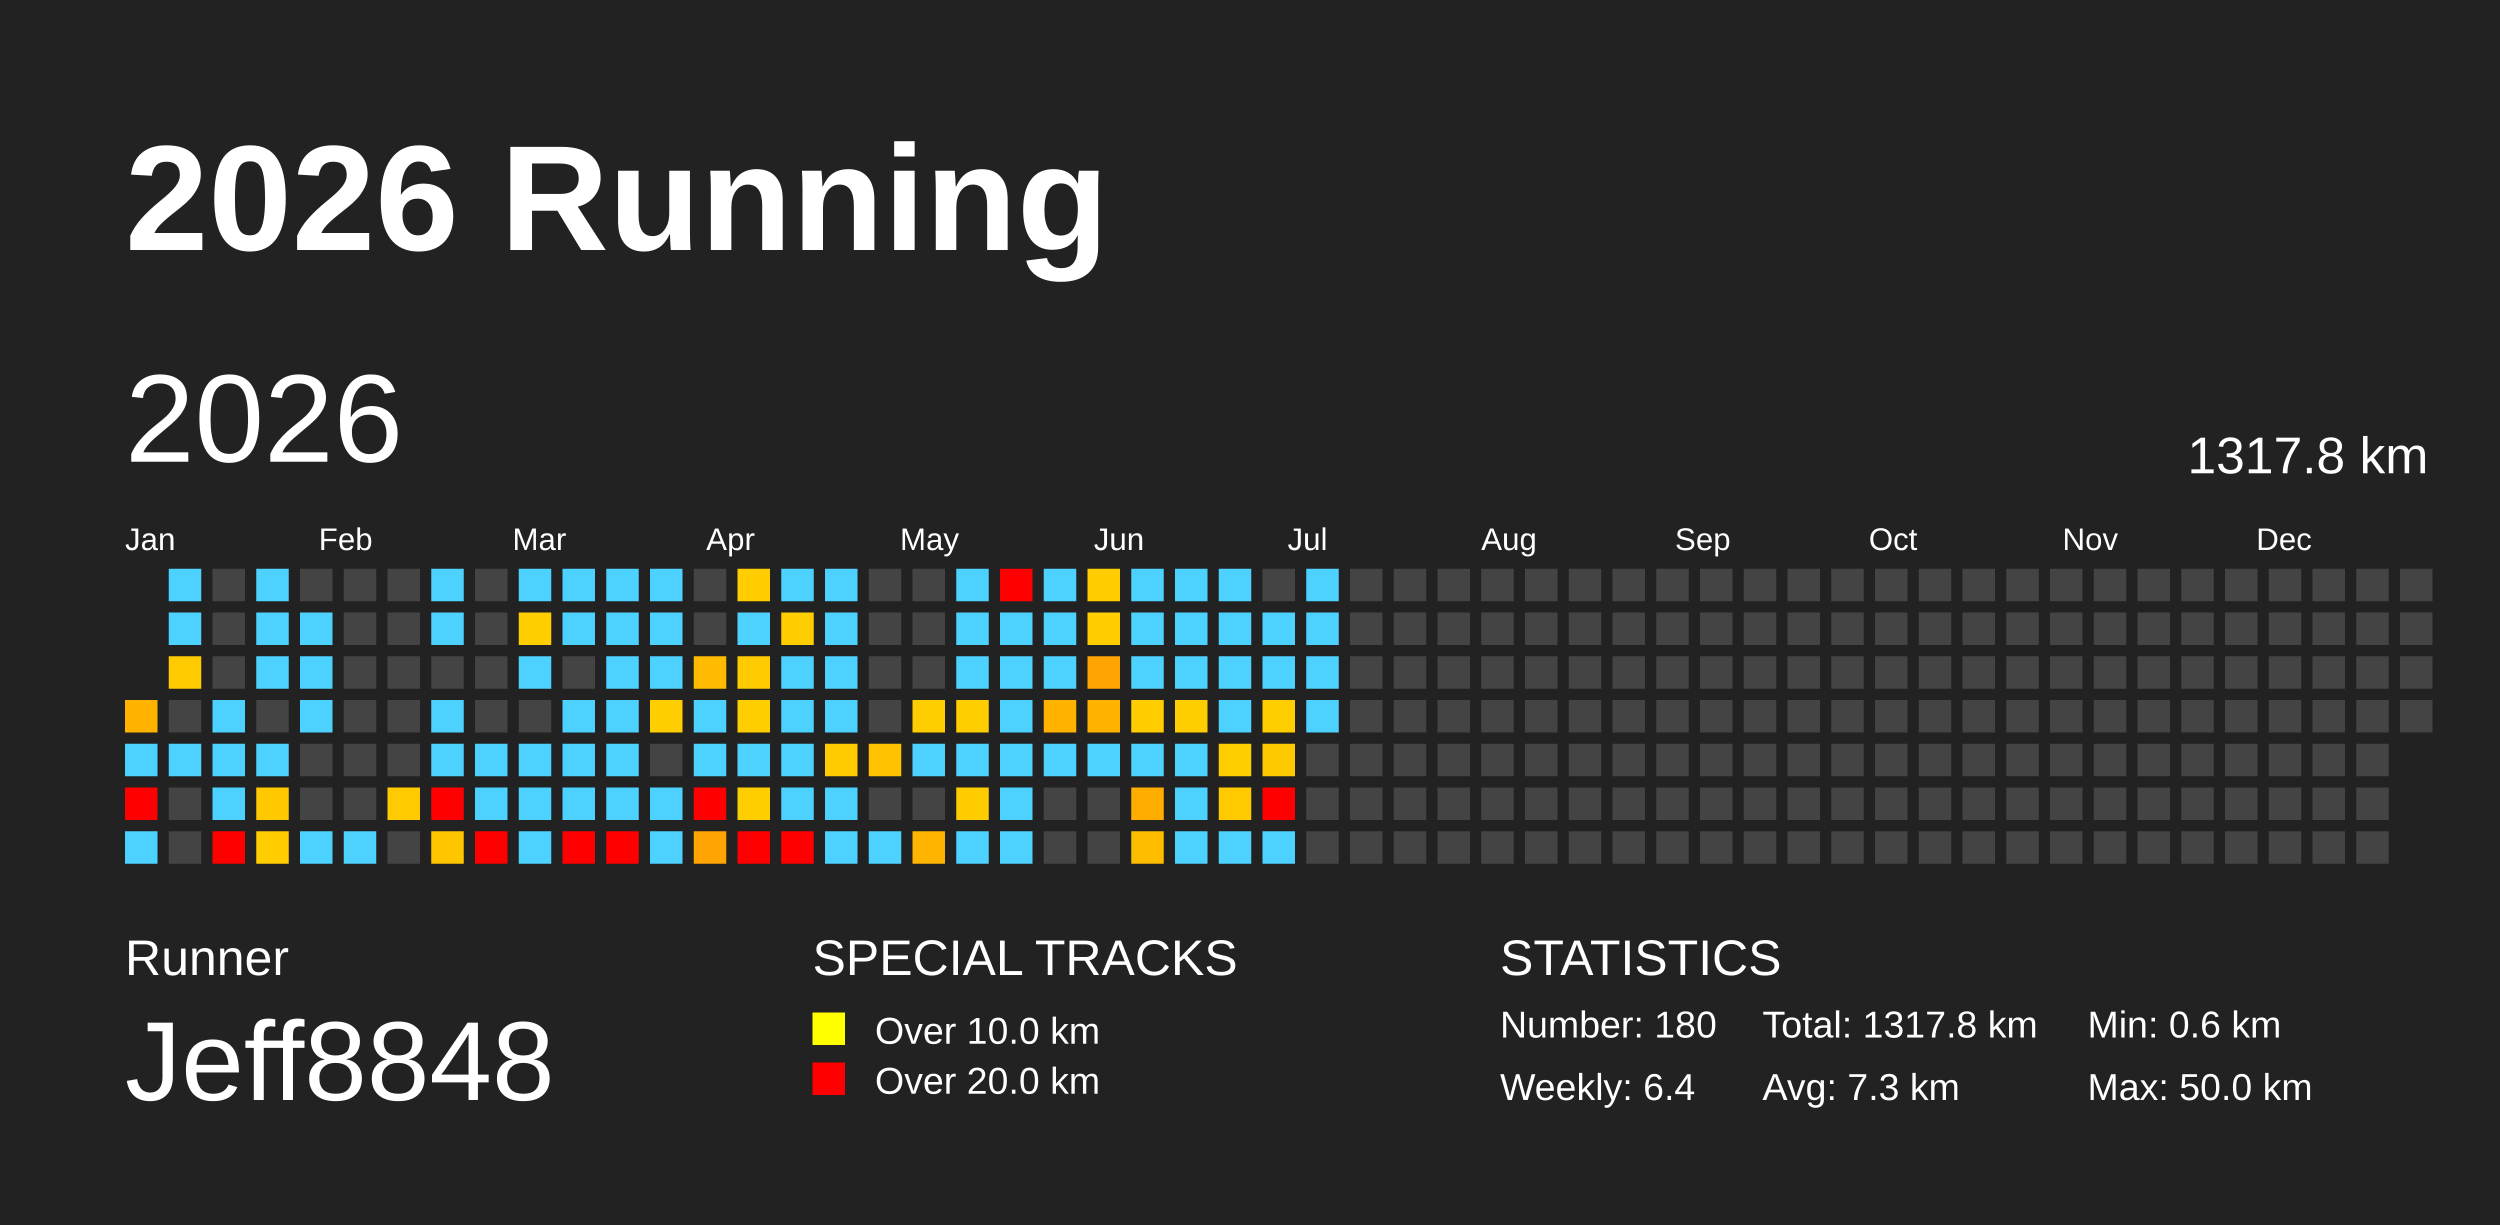
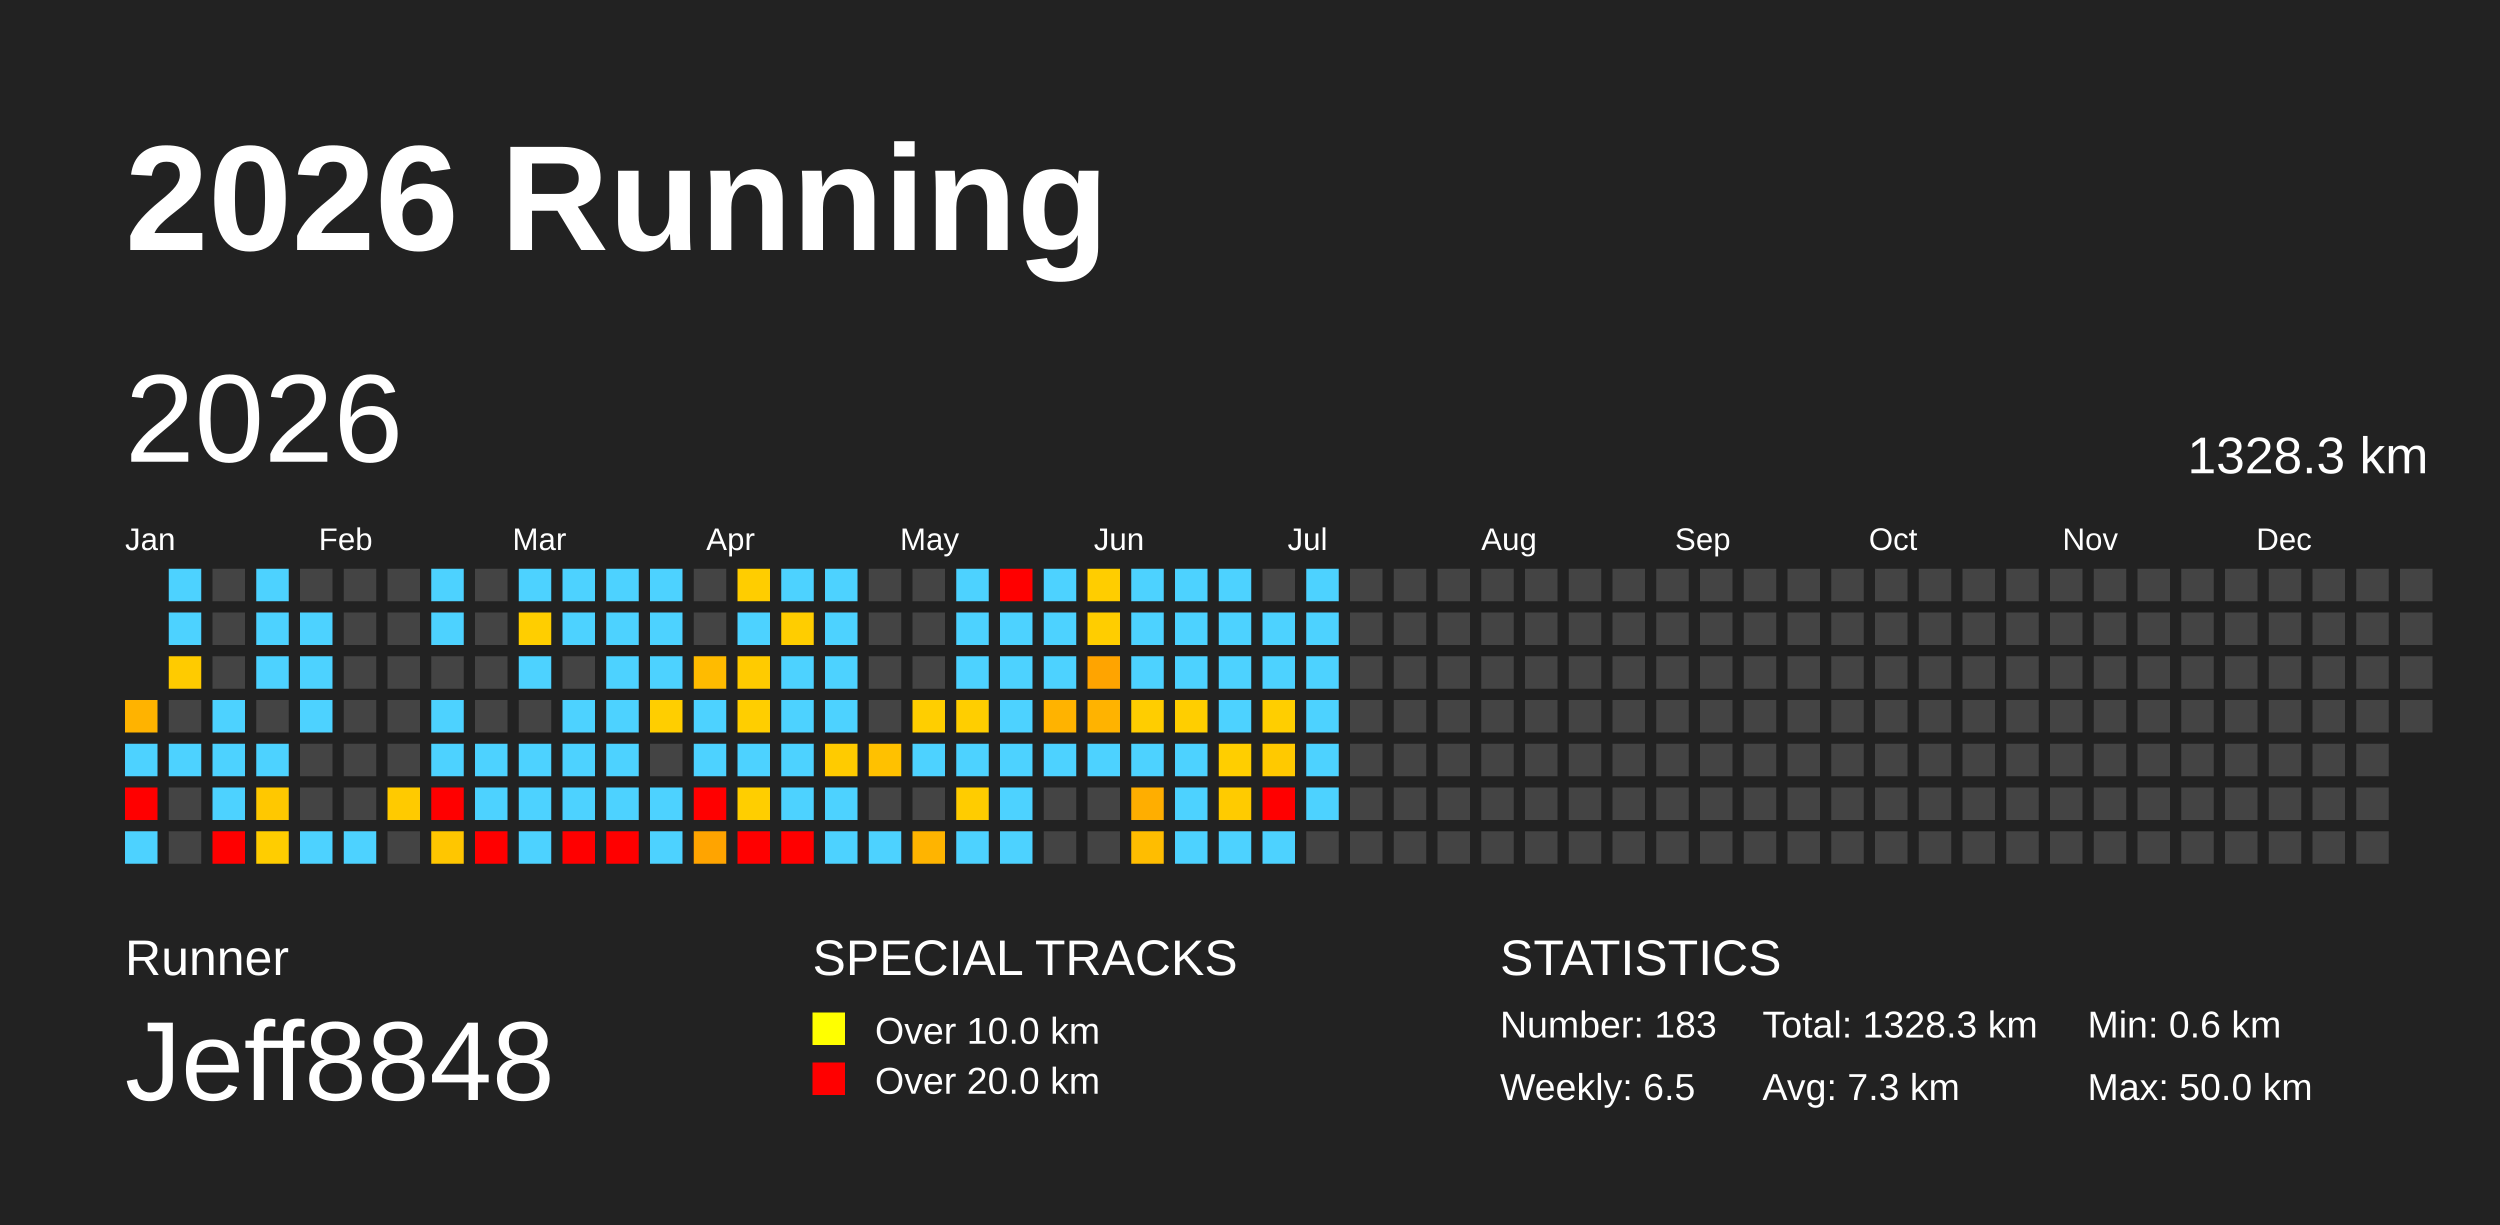
<svg xmlns="http://www.w3.org/2000/svg" baseProfile="full" height="98mm" version="1.1" viewBox="0,0,200,98" width="200mm">
  <defs />
  <rect fill="#222222" height="98" width="200" x="0" y="0" />
  <text fill="#FFFFFF" style="font-size:12px; font-family:Arial; font-weight:bold;" x="10" y="20">2026 Running</text>
  <text fill="#FFFFFF" style="font-size:4px; font-family:Arial" x="10" y="78">Runner</text>
  <text fill="#FFFFFF" style="font-size:9px; font-family:Arial" x="10" y="88">Jeff8848</text>
  <text fill="#FFFFFF" style="font-size:4px; font-family:Arial" x="65" y="78">SPECIAL TRACKS</text>
  <rect fill="yellow" height="2.6" width="2.6" x="65" y="81" />
  <text fill="#FFFFFF" style="font-size:3px; font-family:Arial" x="70" y="83.5">Over 10.0 km</text>
  <rect fill="red" height="2.6" width="2.6" x="65" y="85" />
  <text fill="#FFFFFF" style="font-size:3px; font-family:Arial" x="70" y="87.5">Over 20.0 km</text>
  <text fill="#FFFFFF" style="font-size:4px; font-family:Arial" x="120" y="78">STATISTICS</text>
-   <text fill="#FFFFFF" style="font-size:3px; font-family:Arial" x="120" y="83">Number: 180</text>
-   <text fill="#FFFFFF" style="font-size:3px; font-family:Arial" x="120" y="88">Weekly: 6.4</text>
-   <text fill="#FFFFFF" style="font-size:3px; font-family:Arial" x="141" y="83">Total: 1317.8 km</text>
+   <text fill="#FFFFFF" style="font-size:3px; font-family:Arial" x="120" y="83">Number: 183</text>
+   <text fill="#FFFFFF" style="font-size:3px; font-family:Arial" x="120" y="88">Weekly: 6.5</text>
+   <text fill="#FFFFFF" style="font-size:3px; font-family:Arial" x="141" y="83">Total: 1328.3 km</text>
  <text fill="#FFFFFF" style="font-size:3px; font-family:Arial" x="141" y="88">Avg: 7.3 km</text>
  <text fill="#FFFFFF" style="font-size:3px; font-family:Arial" x="167" y="83">Min: 0.6 km</text>
  <text fill="#FFFFFF" style="font-size:3px; font-family:Arial" x="167" y="88">Max: 50.0 km</text>
  <text dominant-baseline="hanging" fill="#FFFFFF" style="font-size:10.0px; font-family:Arial;" x="10" y="30">2026</text>
-   <text dominant-baseline="hanging" fill="#FFFFFF" style="font-size:4.125px; font-family:Arial;" x="175" y="35">1317.8 km</text>
+   <text dominant-baseline="hanging" fill="#FFFFFF" style="font-size:4.125px; font-family:Arial;" x="175" y="35">1328.3 km</text>
  <text fill="#FFFFFF" style="font-size:2.5px; font-family:Arial" x="10.0" y="44">Jan</text>
  <text fill="#FFFFFF" style="font-size:2.5px; font-family:Arial" x="25.5" y="44">Feb</text>
  <text fill="#FFFFFF" style="font-size:2.5px; font-family:Arial" x="41.0" y="44">Mar</text>
  <text fill="#FFFFFF" style="font-size:2.5px; font-family:Arial" x="56.5" y="44">Apr</text>
  <text fill="#FFFFFF" style="font-size:2.5px; font-family:Arial" x="72.0" y="44">May</text>
  <text fill="#FFFFFF" style="font-size:2.5px; font-family:Arial" x="87.5" y="44">Jun</text>
  <text fill="#FFFFFF" style="font-size:2.5px; font-family:Arial" x="103.0" y="44">Jul</text>
  <text fill="#FFFFFF" style="font-size:2.5px; font-family:Arial" x="118.5" y="44">Aug</text>
  <text fill="#FFFFFF" style="font-size:2.5px; font-family:Arial" x="134.0" y="44">Sep</text>
  <text fill="#FFFFFF" style="font-size:2.5px; font-family:Arial" x="149.5" y="44">Oct</text>
  <text fill="#FFFFFF" style="font-size:2.5px; font-family:Arial" x="165.0" y="44">Nov</text>
  <text fill="#FFFFFF" style="font-size:2.5px; font-family:Arial" x="180.5" y="44">Dec</text>
  <rect fill="#ffb300" height="2.6" width="2.6" x="10.0" y="56.0" />
  <rect fill="#4dd2ff" height="2.6" width="2.6" x="10.0" y="59.5" />
  <rect fill="red" height="2.6" width="2.6" x="10.0" y="63.0" />
  <rect fill="#4dd2ff" height="2.6" width="2.6" x="10.0" y="66.5" />
  <rect fill="#4dd2ff" height="2.6" width="2.6" x="13.5" y="45.5" />
  <rect fill="#4dd2ff" height="2.6" width="2.6" x="13.5" y="49.0" />
  <rect fill="#ffcb00" height="2.6" width="2.6" x="13.5" y="52.5" />
  <rect fill="#444444" height="2.6" width="2.6" x="13.5" y="56.0" />
  <rect fill="#4dd2ff" height="2.6" width="2.6" x="13.5" y="59.5" />
  <rect fill="#444444" height="2.6" width="2.6" x="13.5" y="63.0" />
  <rect fill="#444444" height="2.6" width="2.6" x="13.5" y="66.5" />
  <rect fill="#444444" height="2.6" width="2.6" x="17.0" y="45.5" />
  <rect fill="#444444" height="2.6" width="2.6" x="17.0" y="49.0" />
  <rect fill="#444444" height="2.6" width="2.6" x="17.0" y="52.5" />
  <rect fill="#4dd2ff" height="2.6" width="2.6" x="17.0" y="56.0" />
  <rect fill="#4dd2ff" height="2.6" width="2.6" x="17.0" y="59.5" />
  <rect fill="#4dd2ff" height="2.6" width="2.6" x="17.0" y="63.0" />
  <rect fill="red" height="2.6" width="2.6" x="17.0" y="66.5" />
  <rect fill="#4dd2ff" height="2.6" width="2.6" x="20.5" y="45.5" />
  <rect fill="#4dd2ff" height="2.6" width="2.6" x="20.5" y="49.0" />
  <rect fill="#4dd2ff" height="2.6" width="2.6" x="20.5" y="52.5" />
  <rect fill="#444444" height="2.6" width="2.6" x="20.5" y="56.0" />
  <rect fill="#4dd2ff" height="2.6" width="2.6" x="20.5" y="59.5" />
  <rect fill="#ffc800" height="2.6" width="2.6" x="20.5" y="63.0" />
  <rect fill="#ffcd00" height="2.6" width="2.6" x="20.5" y="66.5" />
  <rect fill="#444444" height="2.6" width="2.6" x="24.0" y="45.5" />
  <rect fill="#4dd2ff" height="2.6" width="2.6" x="24.0" y="49.0" />
  <rect fill="#4dd2ff" height="2.6" width="2.6" x="24.0" y="52.5" />
  <rect fill="#4dd2ff" height="2.6" width="2.6" x="24.0" y="56.0" />
  <rect fill="#444444" height="2.6" width="2.6" x="24.0" y="59.5" />
  <rect fill="#444444" height="2.6" width="2.6" x="24.0" y="63.0" />
  <rect fill="#4dd2ff" height="2.6" width="2.6" x="24.0" y="66.5" />
  <rect fill="#444444" height="2.6" width="2.6" x="27.5" y="45.5" />
  <rect fill="#444444" height="2.6" width="2.6" x="27.5" y="49.0" />
  <rect fill="#444444" height="2.6" width="2.6" x="27.5" y="52.5" />
  <rect fill="#444444" height="2.6" width="2.6" x="27.5" y="56.0" />
  <rect fill="#444444" height="2.6" width="2.6" x="27.5" y="59.5" />
  <rect fill="#444444" height="2.6" width="2.6" x="27.5" y="63.0" />
  <rect fill="#4dd2ff" height="2.6" width="2.6" x="27.5" y="66.5" />
  <rect fill="#444444" height="2.6" width="2.6" x="31.0" y="45.5" />
  <rect fill="#444444" height="2.6" width="2.6" x="31.0" y="49.0" />
  <rect fill="#444444" height="2.6" width="2.6" x="31.0" y="52.5" />
  <rect fill="#444444" height="2.6" width="2.6" x="31.0" y="56.0" />
  <rect fill="#444444" height="2.6" width="2.6" x="31.0" y="59.5" />
  <rect fill="#ffca00" height="2.6" width="2.6" x="31.0" y="63.0" />
  <rect fill="#444444" height="2.6" width="2.6" x="31.0" y="66.5" />
  <rect fill="#4dd2ff" height="2.6" width="2.6" x="34.5" y="45.5" />
  <rect fill="#4dd2ff" height="2.6" width="2.6" x="34.5" y="49.0" />
  <rect fill="#444444" height="2.6" width="2.6" x="34.5" y="52.5" />
  <rect fill="#4dd2ff" height="2.6" width="2.6" x="34.5" y="56.0" />
  <rect fill="#4dd2ff" height="2.6" width="2.6" x="34.5" y="59.5" />
  <rect fill="red" height="2.6" width="2.6" x="34.5" y="63.0" />
  <rect fill="#ffc600" height="2.6" width="2.6" x="34.5" y="66.5" />
  <rect fill="#444444" height="2.6" width="2.6" x="38.0" y="45.5" />
  <rect fill="#444444" height="2.6" width="2.6" x="38.0" y="49.0" />
  <rect fill="#444444" height="2.6" width="2.6" x="38.0" y="52.5" />
  <rect fill="#444444" height="2.6" width="2.6" x="38.0" y="56.0" />
  <rect fill="#4dd2ff" height="2.6" width="2.6" x="38.0" y="59.5" />
  <rect fill="#4dd2ff" height="2.6" width="2.6" x="38.0" y="63.0" />
  <rect fill="red" height="2.6" width="2.6" x="38.0" y="66.5" />
  <rect fill="#4dd2ff" height="2.6" width="2.6" x="41.5" y="45.5" />
  <rect fill="#ffce00" height="2.6" width="2.6" x="41.5" y="49.0" />
  <rect fill="#4dd2ff" height="2.6" width="2.6" x="41.5" y="52.5" />
  <rect fill="#444444" height="2.6" width="2.6" x="41.5" y="56.0" />
  <rect fill="#4dd2ff" height="2.6" width="2.6" x="41.5" y="59.5" />
  <rect fill="#4dd2ff" height="2.6" width="2.6" x="41.5" y="63.0" />
  <rect fill="#4dd2ff" height="2.6" width="2.6" x="41.5" y="66.5" />
  <rect fill="#4dd2ff" height="2.6" width="2.6" x="45.0" y="45.5" />
  <rect fill="#4dd2ff" height="2.6" width="2.6" x="45.0" y="49.0" />
  <rect fill="#444444" height="2.6" width="2.6" x="45.0" y="52.5" />
  <rect fill="#4dd2ff" height="2.6" width="2.6" x="45.0" y="56.0" />
  <rect fill="#4dd2ff" height="2.6" width="2.6" x="45.0" y="59.5" />
  <rect fill="#4dd2ff" height="2.6" width="2.6" x="45.0" y="63.0" />
  <rect fill="red" height="2.6" width="2.6" x="45.0" y="66.5" />
  <rect fill="#4dd2ff" height="2.6" width="2.6" x="48.5" y="45.5" />
  <rect fill="#4dd2ff" height="2.6" width="2.6" x="48.5" y="49.0" />
  <rect fill="#4dd2ff" height="2.6" width="2.6" x="48.5" y="52.5" />
  <rect fill="#4dd2ff" height="2.6" width="2.6" x="48.5" y="56.0" />
  <rect fill="#4dd2ff" height="2.6" width="2.6" x="48.5" y="59.5" />
  <rect fill="#4dd2ff" height="2.6" width="2.6" x="48.5" y="63.0" />
  <rect fill="red" height="2.6" width="2.6" x="48.5" y="66.5" />
  <rect fill="#4dd2ff" height="2.6" width="2.6" x="52.0" y="45.5" />
  <rect fill="#4dd2ff" height="2.6" width="2.6" x="52.0" y="49.0" />
  <rect fill="#4dd2ff" height="2.6" width="2.6" x="52.0" y="52.5" />
  <rect fill="#ffce00" height="2.6" width="2.6" x="52.0" y="56.0" />
  <rect fill="#444444" height="2.6" width="2.6" x="52.0" y="59.5" />
  <rect fill="#4dd2ff" height="2.6" width="2.6" x="52.0" y="63.0" />
  <rect fill="#4dd2ff" height="2.6" width="2.6" x="52.0" y="66.5" />
  <rect fill="#444444" height="2.6" width="2.6" x="55.5" y="45.5" />
  <rect fill="#444444" height="2.6" width="2.6" x="55.5" y="49.0" />
  <rect fill="#ffbb00" height="2.6" width="2.6" x="55.5" y="52.5" />
  <rect fill="#4dd2ff" height="2.6" width="2.6" x="55.5" y="56.0" />
  <rect fill="#4dd2ff" height="2.6" width="2.6" x="55.5" y="59.5" />
  <rect fill="red" height="2.6" width="2.6" x="55.5" y="63.0" />
  <rect fill="#ffa400" height="2.6" width="2.6" x="55.5" y="66.5" />
  <rect fill="#ffcd00" height="2.6" width="2.6" x="59.0" y="45.5" />
  <rect fill="#4dd2ff" height="2.6" width="2.6" x="59.0" y="49.0" />
  <rect fill="#ffcb00" height="2.6" width="2.6" x="59.0" y="52.5" />
  <rect fill="#ffce00" height="2.6" width="2.6" x="59.0" y="56.0" />
  <rect fill="#4dd2ff" height="2.6" width="2.6" x="59.0" y="59.5" />
  <rect fill="#ffce00" height="2.6" width="2.6" x="59.0" y="63.0" />
  <rect fill="red" height="2.6" width="2.6" x="59.0" y="66.5" />
  <rect fill="#4dd2ff" height="2.6" width="2.6" x="62.5" y="45.5" />
  <rect fill="#ffcd00" height="2.6" width="2.6" x="62.5" y="49.0" />
  <rect fill="#4dd2ff" height="2.6" width="2.6" x="62.5" y="52.5" />
  <rect fill="#4dd2ff" height="2.6" width="2.6" x="62.5" y="56.0" />
  <rect fill="#4dd2ff" height="2.6" width="2.6" x="62.5" y="59.5" />
  <rect fill="#4dd2ff" height="2.6" width="2.6" x="62.5" y="63.0" />
  <rect fill="red" height="2.6" width="2.6" x="62.5" y="66.5" />
  <rect fill="#4dd2ff" height="2.6" width="2.6" x="66.0" y="45.5" />
  <rect fill="#4dd2ff" height="2.6" width="2.6" x="66.0" y="49.0" />
  <rect fill="#4dd2ff" height="2.6" width="2.6" x="66.0" y="52.5" />
  <rect fill="#4dd2ff" height="2.6" width="2.6" x="66.0" y="56.0" />
  <rect fill="#ffcb00" height="2.6" width="2.6" x="66.0" y="59.5" />
  <rect fill="#4dd2ff" height="2.6" width="2.6" x="66.0" y="63.0" />
  <rect fill="#4dd2ff" height="2.6" width="2.6" x="66.0" y="66.5" />
  <rect fill="#444444" height="2.6" width="2.6" x="69.5" y="45.5" />
  <rect fill="#444444" height="2.6" width="2.6" x="69.5" y="49.0" />
  <rect fill="#444444" height="2.6" width="2.6" x="69.5" y="52.5" />
  <rect fill="#444444" height="2.6" width="2.6" x="69.5" y="56.0" />
  <rect fill="#ffc100" height="2.6" width="2.6" x="69.5" y="59.5" />
  <rect fill="#444444" height="2.6" width="2.6" x="69.5" y="63.0" />
  <rect fill="#4dd2ff" height="2.6" width="2.6" x="69.5" y="66.5" />
  <rect fill="#444444" height="2.6" width="2.6" x="73.0" y="45.5" />
  <rect fill="#444444" height="2.6" width="2.6" x="73.0" y="49.0" />
  <rect fill="#444444" height="2.6" width="2.6" x="73.0" y="52.5" />
  <rect fill="#ffce00" height="2.6" width="2.6" x="73.0" y="56.0" />
  <rect fill="#4dd2ff" height="2.6" width="2.6" x="73.0" y="59.5" />
  <rect fill="#444444" height="2.6" width="2.6" x="73.0" y="63.0" />
  <rect fill="#ffb400" height="2.6" width="2.6" x="73.0" y="66.5" />
  <rect fill="#4dd2ff" height="2.6" width="2.6" x="76.5" y="45.5" />
  <rect fill="#4dd2ff" height="2.6" width="2.6" x="76.5" y="49.0" />
  <rect fill="#4dd2ff" height="2.6" width="2.6" x="76.5" y="52.5" />
  <rect fill="#ffce00" height="2.6" width="2.6" x="76.5" y="56.0" />
  <rect fill="#4dd2ff" height="2.6" width="2.6" x="76.5" y="59.5" />
  <rect fill="#ffcc00" height="2.6" width="2.6" x="76.5" y="63.0" />
  <rect fill="#4dd2ff" height="2.6" width="2.6" x="76.5" y="66.5" />
  <rect fill="red" height="2.6" width="2.6" x="80.0" y="45.5" />
  <rect fill="#4dd2ff" height="2.6" width="2.6" x="80.0" y="49.0" />
  <rect fill="#4dd2ff" height="2.6" width="2.6" x="80.0" y="52.5" />
  <rect fill="#4dd2ff" height="2.6" width="2.6" x="80.0" y="56.0" />
  <rect fill="#4dd2ff" height="2.6" width="2.6" x="80.0" y="59.5" />
  <rect fill="#4dd2ff" height="2.6" width="2.6" x="80.0" y="63.0" />
  <rect fill="#4dd2ff" height="2.6" width="2.6" x="80.0" y="66.5" />
  <rect fill="#4dd2ff" height="2.6" width="2.6" x="83.5" y="45.5" />
  <rect fill="#4dd2ff" height="2.6" width="2.6" x="83.5" y="49.0" />
  <rect fill="#4dd2ff" height="2.6" width="2.6" x="83.5" y="52.5" />
  <rect fill="#ffb300" height="2.6" width="2.6" x="83.5" y="56.0" />
  <rect fill="#4dd2ff" height="2.6" width="2.6" x="83.5" y="59.5" />
  <rect fill="#444444" height="2.6" width="2.6" x="83.5" y="63.0" />
  <rect fill="#444444" height="2.6" width="2.6" x="83.5" y="66.5" />
  <rect fill="#ffcd00" height="2.6" width="2.6" x="87.0" y="45.5" />
  <rect fill="#ffcd00" height="2.6" width="2.6" x="87.0" y="49.0" />
  <rect fill="#ffa400" height="2.6" width="2.6" x="87.0" y="52.5" />
  <rect fill="#ffb300" height="2.6" width="2.6" x="87.0" y="56.0" />
  <rect fill="#4dd2ff" height="2.6" width="2.6" x="87.0" y="59.5" />
  <rect fill="#444444" height="2.6" width="2.6" x="87.0" y="63.0" />
  <rect fill="#444444" height="2.6" width="2.6" x="87.0" y="66.5" />
  <rect fill="#4dd2ff" height="2.6" width="2.6" x="90.5" y="45.5" />
  <rect fill="#4dd2ff" height="2.6" width="2.6" x="90.5" y="49.0" />
  <rect fill="#4dd2ff" height="2.6" width="2.6" x="90.5" y="52.5" />
  <rect fill="#ffcd00" height="2.6" width="2.6" x="90.5" y="56.0" />
  <rect fill="#4dd2ff" height="2.6" width="2.6" x="90.5" y="59.5" />
  <rect fill="#ffae00" height="2.6" width="2.6" x="90.5" y="63.0" />
  <rect fill="#ffbd00" height="2.6" width="2.6" x="90.5" y="66.5" />
  <rect fill="#4dd2ff" height="2.6" width="2.6" x="94.0" y="45.5" />
  <rect fill="#4dd2ff" height="2.6" width="2.6" x="94.0" y="49.0" />
  <rect fill="#4dd2ff" height="2.6" width="2.6" x="94.0" y="52.5" />
  <rect fill="#ffce00" height="2.6" width="2.6" x="94.0" y="56.0" />
  <rect fill="#4dd2ff" height="2.6" width="2.6" x="94.0" y="59.5" />
  <rect fill="#4dd2ff" height="2.6" width="2.6" x="94.0" y="63.0" />
  <rect fill="#4dd2ff" height="2.6" width="2.6" x="94.0" y="66.5" />
  <rect fill="#4dd2ff" height="2.6" width="2.6" x="97.5" y="45.5" />
  <rect fill="#4dd2ff" height="2.6" width="2.6" x="97.5" y="49.0" />
  <rect fill="#4dd2ff" height="2.6" width="2.6" x="97.5" y="52.5" />
  <rect fill="#4dd2ff" height="2.6" width="2.6" x="97.5" y="56.0" />
  <rect fill="#ffce00" height="2.6" width="2.6" x="97.5" y="59.5" />
  <rect fill="#ffcb00" height="2.6" width="2.6" x="97.5" y="63.0" />
  <rect fill="#4dd2ff" height="2.6" width="2.6" x="97.5" y="66.5" />
  <rect fill="#444444" height="2.6" width="2.6" x="101.0" y="45.5" />
  <rect fill="#4dd2ff" height="2.6" width="2.6" x="101.0" y="49.0" />
  <rect fill="#4dd2ff" height="2.6" width="2.6" x="101.0" y="52.5" />
  <rect fill="#ffce00" height="2.6" width="2.6" x="101.0" y="56.0" />
  <rect fill="#ffc900" height="2.6" width="2.6" x="101.0" y="59.5" />
  <rect fill="red" height="2.6" width="2.6" x="101.0" y="63.0" />
  <rect fill="#4dd2ff" height="2.6" width="2.6" x="101.0" y="66.5" />
  <rect fill="#4dd2ff" height="2.6" width="2.6" x="104.5" y="45.5" />
  <rect fill="#4dd2ff" height="2.6" width="2.6" x="104.5" y="49.0" />
  <rect fill="#4dd2ff" height="2.6" width="2.6" x="104.5" y="52.5" />
  <rect fill="#4dd2ff" height="2.6" width="2.6" x="104.5" y="56.0" />
-   <rect fill="#444444" height="2.6" width="2.6" x="104.5" y="59.5" />
-   <rect fill="#444444" height="2.6" width="2.6" x="104.5" y="63.0" />
+   <rect fill="#4dd2ff" height="2.6" width="2.6" x="104.5" y="59.5" />
+   <rect fill="#4dd2ff" height="2.6" width="2.6" x="104.5" y="63.0" />
  <rect fill="#444444" height="2.6" width="2.6" x="104.5" y="66.5" />
  <rect fill="#444444" height="2.6" width="2.6" x="108.0" y="45.5" />
  <rect fill="#444444" height="2.6" width="2.6" x="108.0" y="49.0" />
  <rect fill="#444444" height="2.6" width="2.6" x="108.0" y="52.5" />
  <rect fill="#444444" height="2.6" width="2.6" x="108.0" y="56.0" />
  <rect fill="#444444" height="2.6" width="2.6" x="108.0" y="59.5" />
  <rect fill="#444444" height="2.6" width="2.6" x="108.0" y="63.0" />
  <rect fill="#444444" height="2.6" width="2.6" x="108.0" y="66.5" />
  <rect fill="#444444" height="2.6" width="2.6" x="111.5" y="45.5" />
  <rect fill="#444444" height="2.6" width="2.6" x="111.5" y="49.0" />
  <rect fill="#444444" height="2.6" width="2.6" x="111.5" y="52.5" />
  <rect fill="#444444" height="2.6" width="2.6" x="111.5" y="56.0" />
  <rect fill="#444444" height="2.6" width="2.6" x="111.5" y="59.5" />
  <rect fill="#444444" height="2.6" width="2.6" x="111.5" y="63.0" />
  <rect fill="#444444" height="2.6" width="2.6" x="111.5" y="66.5" />
  <rect fill="#444444" height="2.6" width="2.6" x="115.0" y="45.5" />
  <rect fill="#444444" height="2.6" width="2.6" x="115.0" y="49.0" />
  <rect fill="#444444" height="2.6" width="2.6" x="115.0" y="52.5" />
  <rect fill="#444444" height="2.6" width="2.6" x="115.0" y="56.0" />
  <rect fill="#444444" height="2.6" width="2.6" x="115.0" y="59.5" />
  <rect fill="#444444" height="2.6" width="2.6" x="115.0" y="63.0" />
  <rect fill="#444444" height="2.6" width="2.6" x="115.0" y="66.5" />
  <rect fill="#444444" height="2.6" width="2.6" x="118.5" y="45.5" />
  <rect fill="#444444" height="2.6" width="2.6" x="118.5" y="49.0" />
  <rect fill="#444444" height="2.6" width="2.6" x="118.5" y="52.5" />
  <rect fill="#444444" height="2.6" width="2.6" x="118.5" y="56.0" />
  <rect fill="#444444" height="2.6" width="2.6" x="118.5" y="59.5" />
  <rect fill="#444444" height="2.6" width="2.6" x="118.5" y="63.0" />
  <rect fill="#444444" height="2.6" width="2.6" x="118.5" y="66.5" />
  <rect fill="#444444" height="2.6" width="2.6" x="122.0" y="45.5" />
  <rect fill="#444444" height="2.6" width="2.6" x="122.0" y="49.0" />
  <rect fill="#444444" height="2.6" width="2.6" x="122.0" y="52.5" />
  <rect fill="#444444" height="2.6" width="2.6" x="122.0" y="56.0" />
  <rect fill="#444444" height="2.6" width="2.6" x="122.0" y="59.5" />
  <rect fill="#444444" height="2.6" width="2.6" x="122.0" y="63.0" />
  <rect fill="#444444" height="2.6" width="2.6" x="122.0" y="66.5" />
  <rect fill="#444444" height="2.6" width="2.6" x="125.5" y="45.5" />
  <rect fill="#444444" height="2.6" width="2.6" x="125.5" y="49.0" />
  <rect fill="#444444" height="2.6" width="2.6" x="125.5" y="52.5" />
  <rect fill="#444444" height="2.6" width="2.6" x="125.5" y="56.0" />
  <rect fill="#444444" height="2.6" width="2.6" x="125.5" y="59.5" />
  <rect fill="#444444" height="2.6" width="2.6" x="125.5" y="63.0" />
  <rect fill="#444444" height="2.6" width="2.6" x="125.5" y="66.5" />
  <rect fill="#444444" height="2.6" width="2.6" x="129.0" y="45.5" />
  <rect fill="#444444" height="2.6" width="2.6" x="129.0" y="49.0" />
  <rect fill="#444444" height="2.6" width="2.6" x="129.0" y="52.5" />
  <rect fill="#444444" height="2.6" width="2.6" x="129.0" y="56.0" />
  <rect fill="#444444" height="2.6" width="2.6" x="129.0" y="59.5" />
  <rect fill="#444444" height="2.6" width="2.6" x="129.0" y="63.0" />
  <rect fill="#444444" height="2.6" width="2.6" x="129.0" y="66.5" />
  <rect fill="#444444" height="2.6" width="2.6" x="132.5" y="45.5" />
  <rect fill="#444444" height="2.6" width="2.6" x="132.5" y="49.0" />
  <rect fill="#444444" height="2.6" width="2.6" x="132.5" y="52.5" />
  <rect fill="#444444" height="2.6" width="2.6" x="132.5" y="56.0" />
  <rect fill="#444444" height="2.6" width="2.6" x="132.5" y="59.5" />
  <rect fill="#444444" height="2.6" width="2.6" x="132.5" y="63.0" />
  <rect fill="#444444" height="2.6" width="2.6" x="132.5" y="66.5" />
  <rect fill="#444444" height="2.6" width="2.6" x="136.0" y="45.5" />
  <rect fill="#444444" height="2.6" width="2.6" x="136.0" y="49.0" />
  <rect fill="#444444" height="2.6" width="2.6" x="136.0" y="52.5" />
  <rect fill="#444444" height="2.6" width="2.6" x="136.0" y="56.0" />
  <rect fill="#444444" height="2.6" width="2.6" x="136.0" y="59.5" />
  <rect fill="#444444" height="2.6" width="2.6" x="136.0" y="63.0" />
  <rect fill="#444444" height="2.6" width="2.6" x="136.0" y="66.5" />
  <rect fill="#444444" height="2.6" width="2.6" x="139.5" y="45.5" />
  <rect fill="#444444" height="2.6" width="2.6" x="139.5" y="49.0" />
  <rect fill="#444444" height="2.6" width="2.6" x="139.5" y="52.5" />
  <rect fill="#444444" height="2.6" width="2.6" x="139.5" y="56.0" />
  <rect fill="#444444" height="2.6" width="2.6" x="139.5" y="59.5" />
  <rect fill="#444444" height="2.6" width="2.6" x="139.5" y="63.0" />
  <rect fill="#444444" height="2.6" width="2.6" x="139.5" y="66.5" />
  <rect fill="#444444" height="2.6" width="2.6" x="143.0" y="45.5" />
  <rect fill="#444444" height="2.6" width="2.6" x="143.0" y="49.0" />
  <rect fill="#444444" height="2.6" width="2.6" x="143.0" y="52.5" />
  <rect fill="#444444" height="2.6" width="2.6" x="143.0" y="56.0" />
  <rect fill="#444444" height="2.6" width="2.6" x="143.0" y="59.5" />
  <rect fill="#444444" height="2.6" width="2.6" x="143.0" y="63.0" />
  <rect fill="#444444" height="2.6" width="2.6" x="143.0" y="66.5" />
  <rect fill="#444444" height="2.6" width="2.6" x="146.5" y="45.5" />
  <rect fill="#444444" height="2.6" width="2.6" x="146.5" y="49.0" />
  <rect fill="#444444" height="2.6" width="2.6" x="146.5" y="52.5" />
  <rect fill="#444444" height="2.6" width="2.6" x="146.5" y="56.0" />
  <rect fill="#444444" height="2.6" width="2.6" x="146.5" y="59.5" />
  <rect fill="#444444" height="2.6" width="2.6" x="146.5" y="63.0" />
  <rect fill="#444444" height="2.6" width="2.6" x="146.5" y="66.5" />
  <rect fill="#444444" height="2.6" width="2.6" x="150.0" y="45.5" />
  <rect fill="#444444" height="2.6" width="2.6" x="150.0" y="49.0" />
  <rect fill="#444444" height="2.6" width="2.6" x="150.0" y="52.5" />
  <rect fill="#444444" height="2.6" width="2.6" x="150.0" y="56.0" />
  <rect fill="#444444" height="2.6" width="2.6" x="150.0" y="59.5" />
  <rect fill="#444444" height="2.6" width="2.6" x="150.0" y="63.0" />
  <rect fill="#444444" height="2.6" width="2.6" x="150.0" y="66.5" />
  <rect fill="#444444" height="2.6" width="2.6" x="153.5" y="45.5" />
  <rect fill="#444444" height="2.6" width="2.6" x="153.5" y="49.0" />
  <rect fill="#444444" height="2.6" width="2.6" x="153.5" y="52.5" />
  <rect fill="#444444" height="2.6" width="2.6" x="153.5" y="56.0" />
  <rect fill="#444444" height="2.6" width="2.6" x="153.5" y="59.5" />
  <rect fill="#444444" height="2.6" width="2.6" x="153.5" y="63.0" />
  <rect fill="#444444" height="2.6" width="2.6" x="153.5" y="66.5" />
  <rect fill="#444444" height="2.6" width="2.6" x="157.0" y="45.5" />
  <rect fill="#444444" height="2.6" width="2.6" x="157.0" y="49.0" />
  <rect fill="#444444" height="2.6" width="2.6" x="157.0" y="52.5" />
  <rect fill="#444444" height="2.6" width="2.6" x="157.0" y="56.0" />
  <rect fill="#444444" height="2.6" width="2.6" x="157.0" y="59.5" />
  <rect fill="#444444" height="2.6" width="2.6" x="157.0" y="63.0" />
  <rect fill="#444444" height="2.6" width="2.6" x="157.0" y="66.5" />
  <rect fill="#444444" height="2.6" width="2.6" x="160.5" y="45.5" />
  <rect fill="#444444" height="2.6" width="2.6" x="160.5" y="49.0" />
  <rect fill="#444444" height="2.6" width="2.6" x="160.5" y="52.5" />
  <rect fill="#444444" height="2.6" width="2.6" x="160.5" y="56.0" />
  <rect fill="#444444" height="2.6" width="2.6" x="160.5" y="59.5" />
  <rect fill="#444444" height="2.6" width="2.6" x="160.5" y="63.0" />
  <rect fill="#444444" height="2.6" width="2.6" x="160.5" y="66.5" />
  <rect fill="#444444" height="2.6" width="2.6" x="164.0" y="45.5" />
  <rect fill="#444444" height="2.6" width="2.6" x="164.0" y="49.0" />
  <rect fill="#444444" height="2.6" width="2.6" x="164.0" y="52.5" />
  <rect fill="#444444" height="2.6" width="2.6" x="164.0" y="56.0" />
  <rect fill="#444444" height="2.6" width="2.6" x="164.0" y="59.5" />
  <rect fill="#444444" height="2.6" width="2.6" x="164.0" y="63.0" />
  <rect fill="#444444" height="2.6" width="2.6" x="164.0" y="66.5" />
  <rect fill="#444444" height="2.6" width="2.6" x="167.5" y="45.5" />
  <rect fill="#444444" height="2.6" width="2.6" x="167.5" y="49.0" />
  <rect fill="#444444" height="2.6" width="2.6" x="167.5" y="52.5" />
  <rect fill="#444444" height="2.6" width="2.6" x="167.5" y="56.0" />
  <rect fill="#444444" height="2.6" width="2.6" x="167.5" y="59.5" />
  <rect fill="#444444" height="2.6" width="2.6" x="167.5" y="63.0" />
  <rect fill="#444444" height="2.6" width="2.6" x="167.5" y="66.5" />
  <rect fill="#444444" height="2.6" width="2.6" x="171.0" y="45.5" />
  <rect fill="#444444" height="2.6" width="2.6" x="171.0" y="49.0" />
  <rect fill="#444444" height="2.6" width="2.6" x="171.0" y="52.5" />
  <rect fill="#444444" height="2.6" width="2.6" x="171.0" y="56.0" />
  <rect fill="#444444" height="2.6" width="2.6" x="171.0" y="59.5" />
  <rect fill="#444444" height="2.6" width="2.6" x="171.0" y="63.0" />
  <rect fill="#444444" height="2.6" width="2.6" x="171.0" y="66.5" />
  <rect fill="#444444" height="2.6" width="2.6" x="174.5" y="45.5" />
  <rect fill="#444444" height="2.6" width="2.6" x="174.5" y="49.0" />
  <rect fill="#444444" height="2.6" width="2.6" x="174.5" y="52.5" />
  <rect fill="#444444" height="2.6" width="2.6" x="174.5" y="56.0" />
  <rect fill="#444444" height="2.6" width="2.6" x="174.5" y="59.5" />
  <rect fill="#444444" height="2.6" width="2.6" x="174.5" y="63.0" />
  <rect fill="#444444" height="2.6" width="2.6" x="174.5" y="66.5" />
  <rect fill="#444444" height="2.6" width="2.6" x="178.0" y="45.5" />
  <rect fill="#444444" height="2.6" width="2.6" x="178.0" y="49.0" />
  <rect fill="#444444" height="2.6" width="2.6" x="178.0" y="52.5" />
  <rect fill="#444444" height="2.6" width="2.6" x="178.0" y="56.0" />
  <rect fill="#444444" height="2.6" width="2.6" x="178.0" y="59.5" />
  <rect fill="#444444" height="2.6" width="2.6" x="178.0" y="63.0" />
  <rect fill="#444444" height="2.6" width="2.6" x="178.0" y="66.5" />
  <rect fill="#444444" height="2.6" width="2.6" x="181.5" y="45.5" />
  <rect fill="#444444" height="2.6" width="2.6" x="181.5" y="49.0" />
  <rect fill="#444444" height="2.6" width="2.6" x="181.5" y="52.5" />
  <rect fill="#444444" height="2.6" width="2.6" x="181.5" y="56.0" />
  <rect fill="#444444" height="2.6" width="2.6" x="181.5" y="59.5" />
  <rect fill="#444444" height="2.6" width="2.6" x="181.5" y="63.0" />
  <rect fill="#444444" height="2.6" width="2.6" x="181.5" y="66.5" />
  <rect fill="#444444" height="2.6" width="2.6" x="185.0" y="45.5" />
  <rect fill="#444444" height="2.6" width="2.6" x="185.0" y="49.0" />
  <rect fill="#444444" height="2.6" width="2.6" x="185.0" y="52.5" />
  <rect fill="#444444" height="2.6" width="2.6" x="185.0" y="56.0" />
  <rect fill="#444444" height="2.6" width="2.6" x="185.0" y="59.5" />
  <rect fill="#444444" height="2.6" width="2.6" x="185.0" y="63.0" />
  <rect fill="#444444" height="2.6" width="2.6" x="185.0" y="66.5" />
  <rect fill="#444444" height="2.6" width="2.6" x="188.5" y="45.5" />
  <rect fill="#444444" height="2.6" width="2.6" x="188.5" y="49.0" />
  <rect fill="#444444" height="2.6" width="2.6" x="188.5" y="52.5" />
  <rect fill="#444444" height="2.6" width="2.6" x="188.5" y="56.0" />
  <rect fill="#444444" height="2.6" width="2.6" x="188.5" y="59.5" />
  <rect fill="#444444" height="2.6" width="2.6" x="188.5" y="63.0" />
  <rect fill="#444444" height="2.6" width="2.6" x="188.5" y="66.5" />
  <rect fill="#444444" height="2.6" width="2.6" x="192.0" y="45.5" />
  <rect fill="#444444" height="2.6" width="2.6" x="192.0" y="49.0" />
  <rect fill="#444444" height="2.6" width="2.6" x="192.0" y="52.5" />
  <rect fill="#444444" height="2.6" width="2.6" x="192.0" y="56.0" />
</svg>
